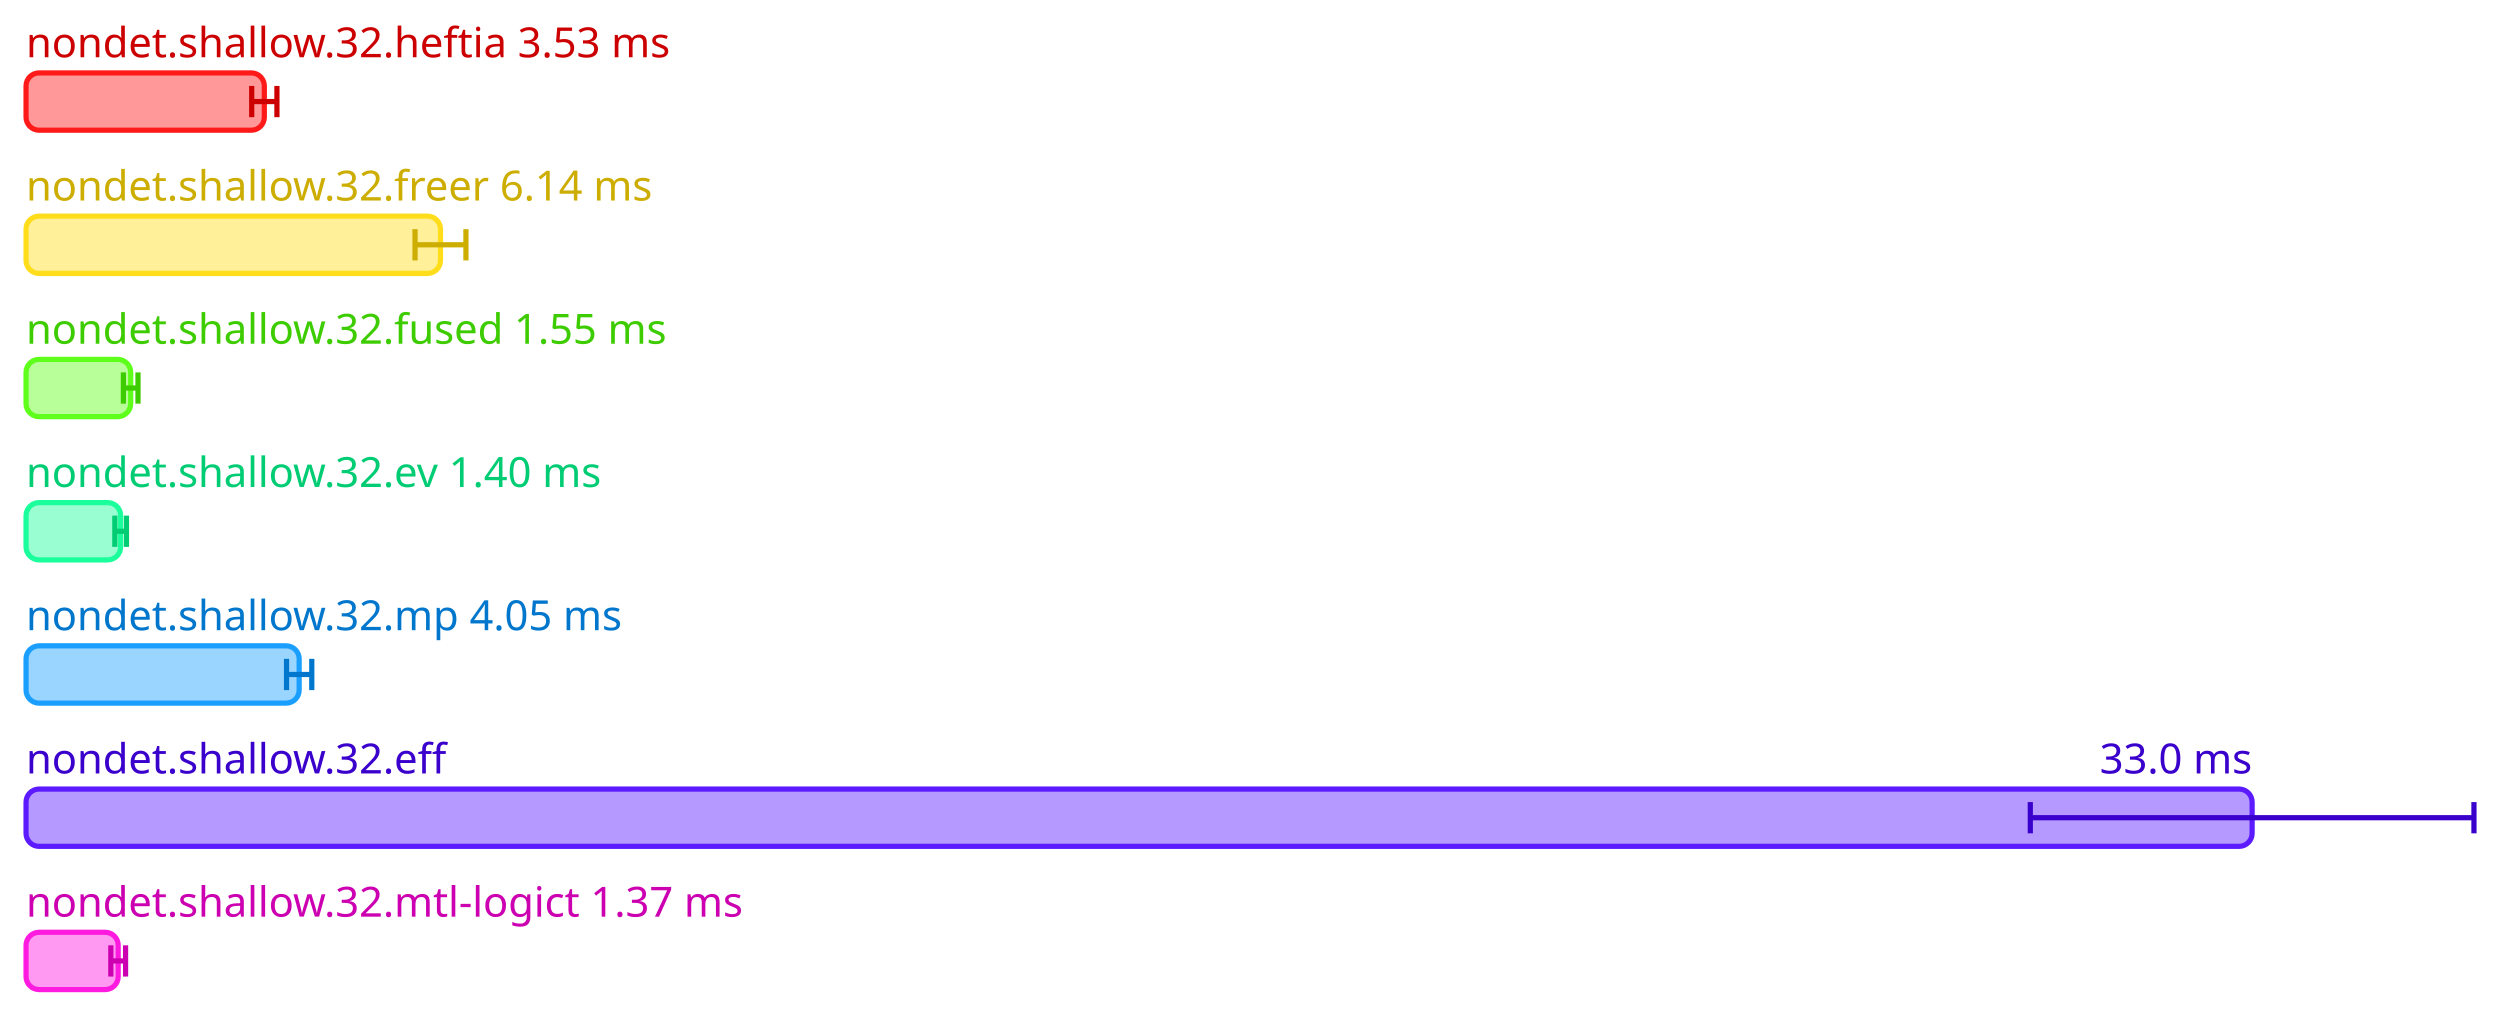
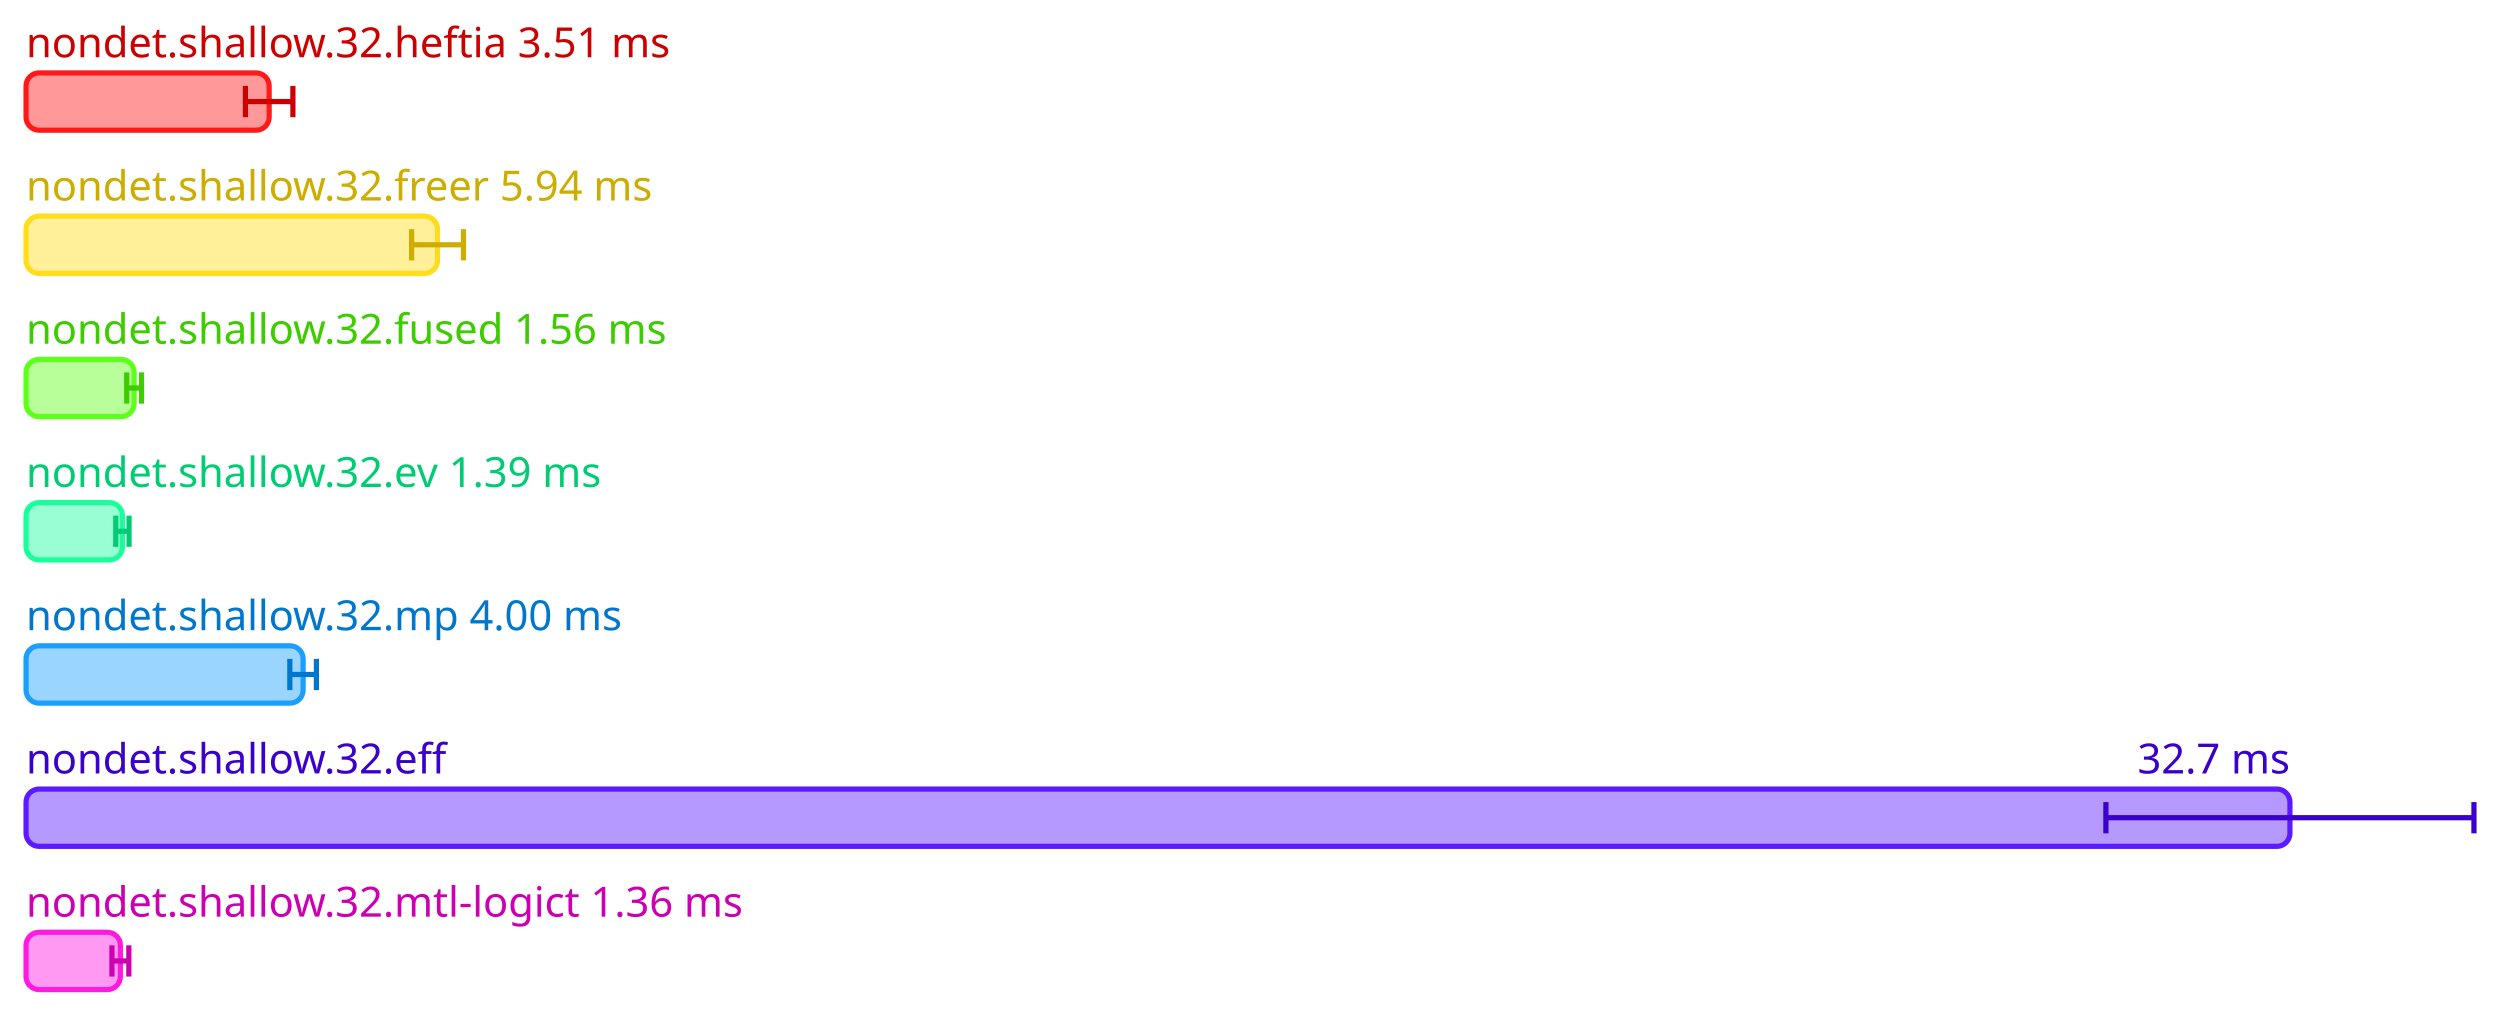
<svg xmlns="http://www.w3.org/2000/svg" height="392" width="960.0" font-size="16" font-family="sans-serif" stroke-width="2">
  <g transform="translate(10.0 0)">
-     <text fill="hsl(0, 100%, 40%)" y="22">nondet.shallow.32.heftia 3.53 ms</text>
+     <text fill="hsl(0, 100%, 40%)" y="22">nondet.shallow.32.heftia 3.51 ms</text>
    <g>
-       <rect y="28" rx="5" height="22" width="91.499" fill="hsl(0, 100%, 80%)" stroke="hsl(0, 100%, 55%)" />
+       <rect y="28" rx="5" height="22" width="93.356" fill="hsl(0, 100%, 80%)" stroke="hsl(0, 100%, 55%)" />
      <g stroke="hsl(0, 100%, 40%)">
-         <line x1="86.657" x2="96.34" y1="39" y2="39" />
-         <line x1="86.657" x2="86.657" y1="33" y2="45" />
-         <line x1="96.34" x2="96.34" y1="33" y2="45" />
+         <line x1="84.24" x2="102.472" y1="39" y2="39" />
+         <line x1="84.24" x2="84.24" y1="33" y2="45" />
+         <line x1="102.472" x2="102.472" y1="33" y2="45" />
      </g>
    </g>
-     <text fill="hsl(51, 100%, 40%)" y="77">nondet.shallow.32.freer 6.14 ms</text>
+     <text fill="hsl(51, 100%, 40%)" y="77">nondet.shallow.32.freer 5.94 ms</text>
    <g>
-       <rect y="83" rx="5" height="22" width="159.144" fill="hsl(51, 100%, 80%)" stroke="hsl(51, 100%, 55%)" />
+       <rect y="83" rx="5" height="22" width="158.009" fill="hsl(51, 100%, 80%)" stroke="hsl(51, 100%, 55%)" />
      <g stroke="hsl(51, 100%, 40%)">
-         <line x1="149.369" x2="168.919" y1="94" y2="94" />
-         <line x1="149.369" x2="149.369" y1="88" y2="100" />
-         <line x1="168.919" x2="168.919" y1="88" y2="100" />
+         <line x1="148.055" x2="167.964" y1="94" y2="94" />
+         <line x1="148.055" x2="148.055" y1="88" y2="100" />
+         <line x1="167.964" x2="167.964" y1="88" y2="100" />
      </g>
    </g>
-     <text fill="hsl(102, 100%, 40%)" y="132">nondet.shallow.32.fused 1.55 ms</text>
+     <text fill="hsl(102, 100%, 40%)" y="132">nondet.shallow.32.fused 1.56 ms</text>
    <g>
-       <rect y="138" rx="5" height="22" width="40.187" fill="hsl(102, 100%, 80%)" stroke="hsl(102, 100%, 55%)" />
+       <rect y="138" rx="5" height="22" width="41.503" fill="hsl(102, 100%, 80%)" stroke="hsl(102, 100%, 55%)" />
      <g stroke="hsl(102, 100%, 40%)">
-         <line x1="37.382" x2="42.991" y1="149" y2="149" />
-         <line x1="37.382" x2="37.382" y1="143" y2="155" />
-         <line x1="42.991" x2="42.991" y1="143" y2="155" />
+         <line x1="38.658" x2="44.347" y1="149" y2="149" />
+         <line x1="38.658" x2="38.658" y1="143" y2="155" />
+         <line x1="44.347" x2="44.347" y1="143" y2="155" />
      </g>
    </g>
-     <text fill="hsl(154, 100%, 40%)" y="187">nondet.shallow.32.ev 1.40 ms</text>
+     <text fill="hsl(154, 100%, 40%)" y="187">nondet.shallow.32.ev 1.39 ms</text>
    <g>
-       <rect y="193" rx="5" height="22" width="36.329" fill="hsl(154, 100%, 80%)" stroke="hsl(154, 100%, 55%)" />
+       <rect y="193" rx="5" height="22" width="37.002" fill="hsl(154, 100%, 80%)" stroke="hsl(154, 100%, 55%)" />
      <g stroke="hsl(154, 100%, 40%)">
-         <line x1="34.097" x2="38.561" y1="204" y2="204" />
-         <line x1="34.097" x2="34.097" y1="198" y2="210" />
-         <line x1="38.561" x2="38.561" y1="198" y2="210" />
+         <line x1="34.454" x2="39.55" y1="204" y2="204" />
+         <line x1="34.454" x2="34.454" y1="198" y2="210" />
+         <line x1="39.55" x2="39.55" y1="198" y2="210" />
      </g>
    </g>
-     <text fill="hsl(205, 100%, 40%)" y="242">nondet.shallow.32.mp 4.05 ms</text>
+     <text fill="hsl(205, 100%, 40%)" y="242">nondet.shallow.32.mp 4.00 ms</text>
    <g>
-       <rect y="248" rx="5" height="22" width="104.874" fill="hsl(205, 100%, 80%)" stroke="hsl(205, 100%, 55%)" />
+       <rect y="248" rx="5" height="22" width="106.397" fill="hsl(205, 100%, 80%)" stroke="hsl(205, 100%, 55%)" />
      <g stroke="hsl(205, 100%, 40%)">
-         <line x1="100.024" x2="109.725" y1="259" y2="259" />
-         <line x1="100.024" x2="100.024" y1="253" y2="265" />
-         <line x1="109.725" x2="109.725" y1="253" y2="265" />
+         <line x1="101.298" x2="111.496" y1="259" y2="259" />
+         <line x1="101.298" x2="101.298" y1="253" y2="265" />
+         <line x1="111.496" x2="111.496" y1="253" y2="265" />
      </g>
    </g>
    <g fill="hsl(257, 100%, 40%)">
      <text y="297">nondet.shallow.32.eff</text>
-       <text y="297" x="854.816" text-anchor="end">33.0 ms</text>
+       <text y="297" x="869.333" text-anchor="end">32.7 ms</text>
    </g>
    <g>
-       <rect y="303" rx="5" height="22" width="854.816" fill="hsl(257, 100%, 80%)" stroke="hsl(257, 100%, 55%)" />
+       <rect y="303" rx="5" height="22" width="869.333" fill="hsl(257, 100%, 80%)" stroke="hsl(257, 100%, 55%)" />
      <g stroke="hsl(257, 100%, 40%)">
-         <line x1="769.633" x2="940.0" y1="314" y2="314" />
-         <line x1="769.633" x2="769.633" y1="308" y2="320" />
+         <line x1="798.666" x2="940.0" y1="314" y2="314" />
+         <line x1="798.666" x2="798.666" y1="308" y2="320" />
        <line x1="940.0" x2="940.0" y1="308" y2="320" />
      </g>
    </g>
-     <text fill="hsl(308, 100%, 40%)" y="352">nondet.shallow.32.mtl-logict 1.37 ms</text>
+     <text fill="hsl(308, 100%, 40%)" y="352">nondet.shallow.32.mtl-logict 1.36 ms</text>
    <g>
-       <rect y="358" rx="5" height="22" width="35.39" fill="hsl(308, 100%, 80%)" stroke="hsl(308, 100%, 55%)" />
+       <rect y="358" rx="5" height="22" width="36.228" fill="hsl(308, 100%, 80%)" stroke="hsl(308, 100%, 55%)" />
      <g stroke="hsl(308, 100%, 40%)">
-         <line x1="32.562" x2="38.218" y1="369" y2="369" />
-         <line x1="32.562" x2="32.562" y1="363" y2="375" />
-         <line x1="38.218" x2="38.218" y1="363" y2="375" />
+         <line x1="32.984" x2="39.471" y1="369" y2="369" />
+         <line x1="32.984" x2="32.984" y1="363" y2="375" />
+         <line x1="39.471" x2="39.471" y1="363" y2="375" />
      </g>
    </g>
  </g>
</svg>
